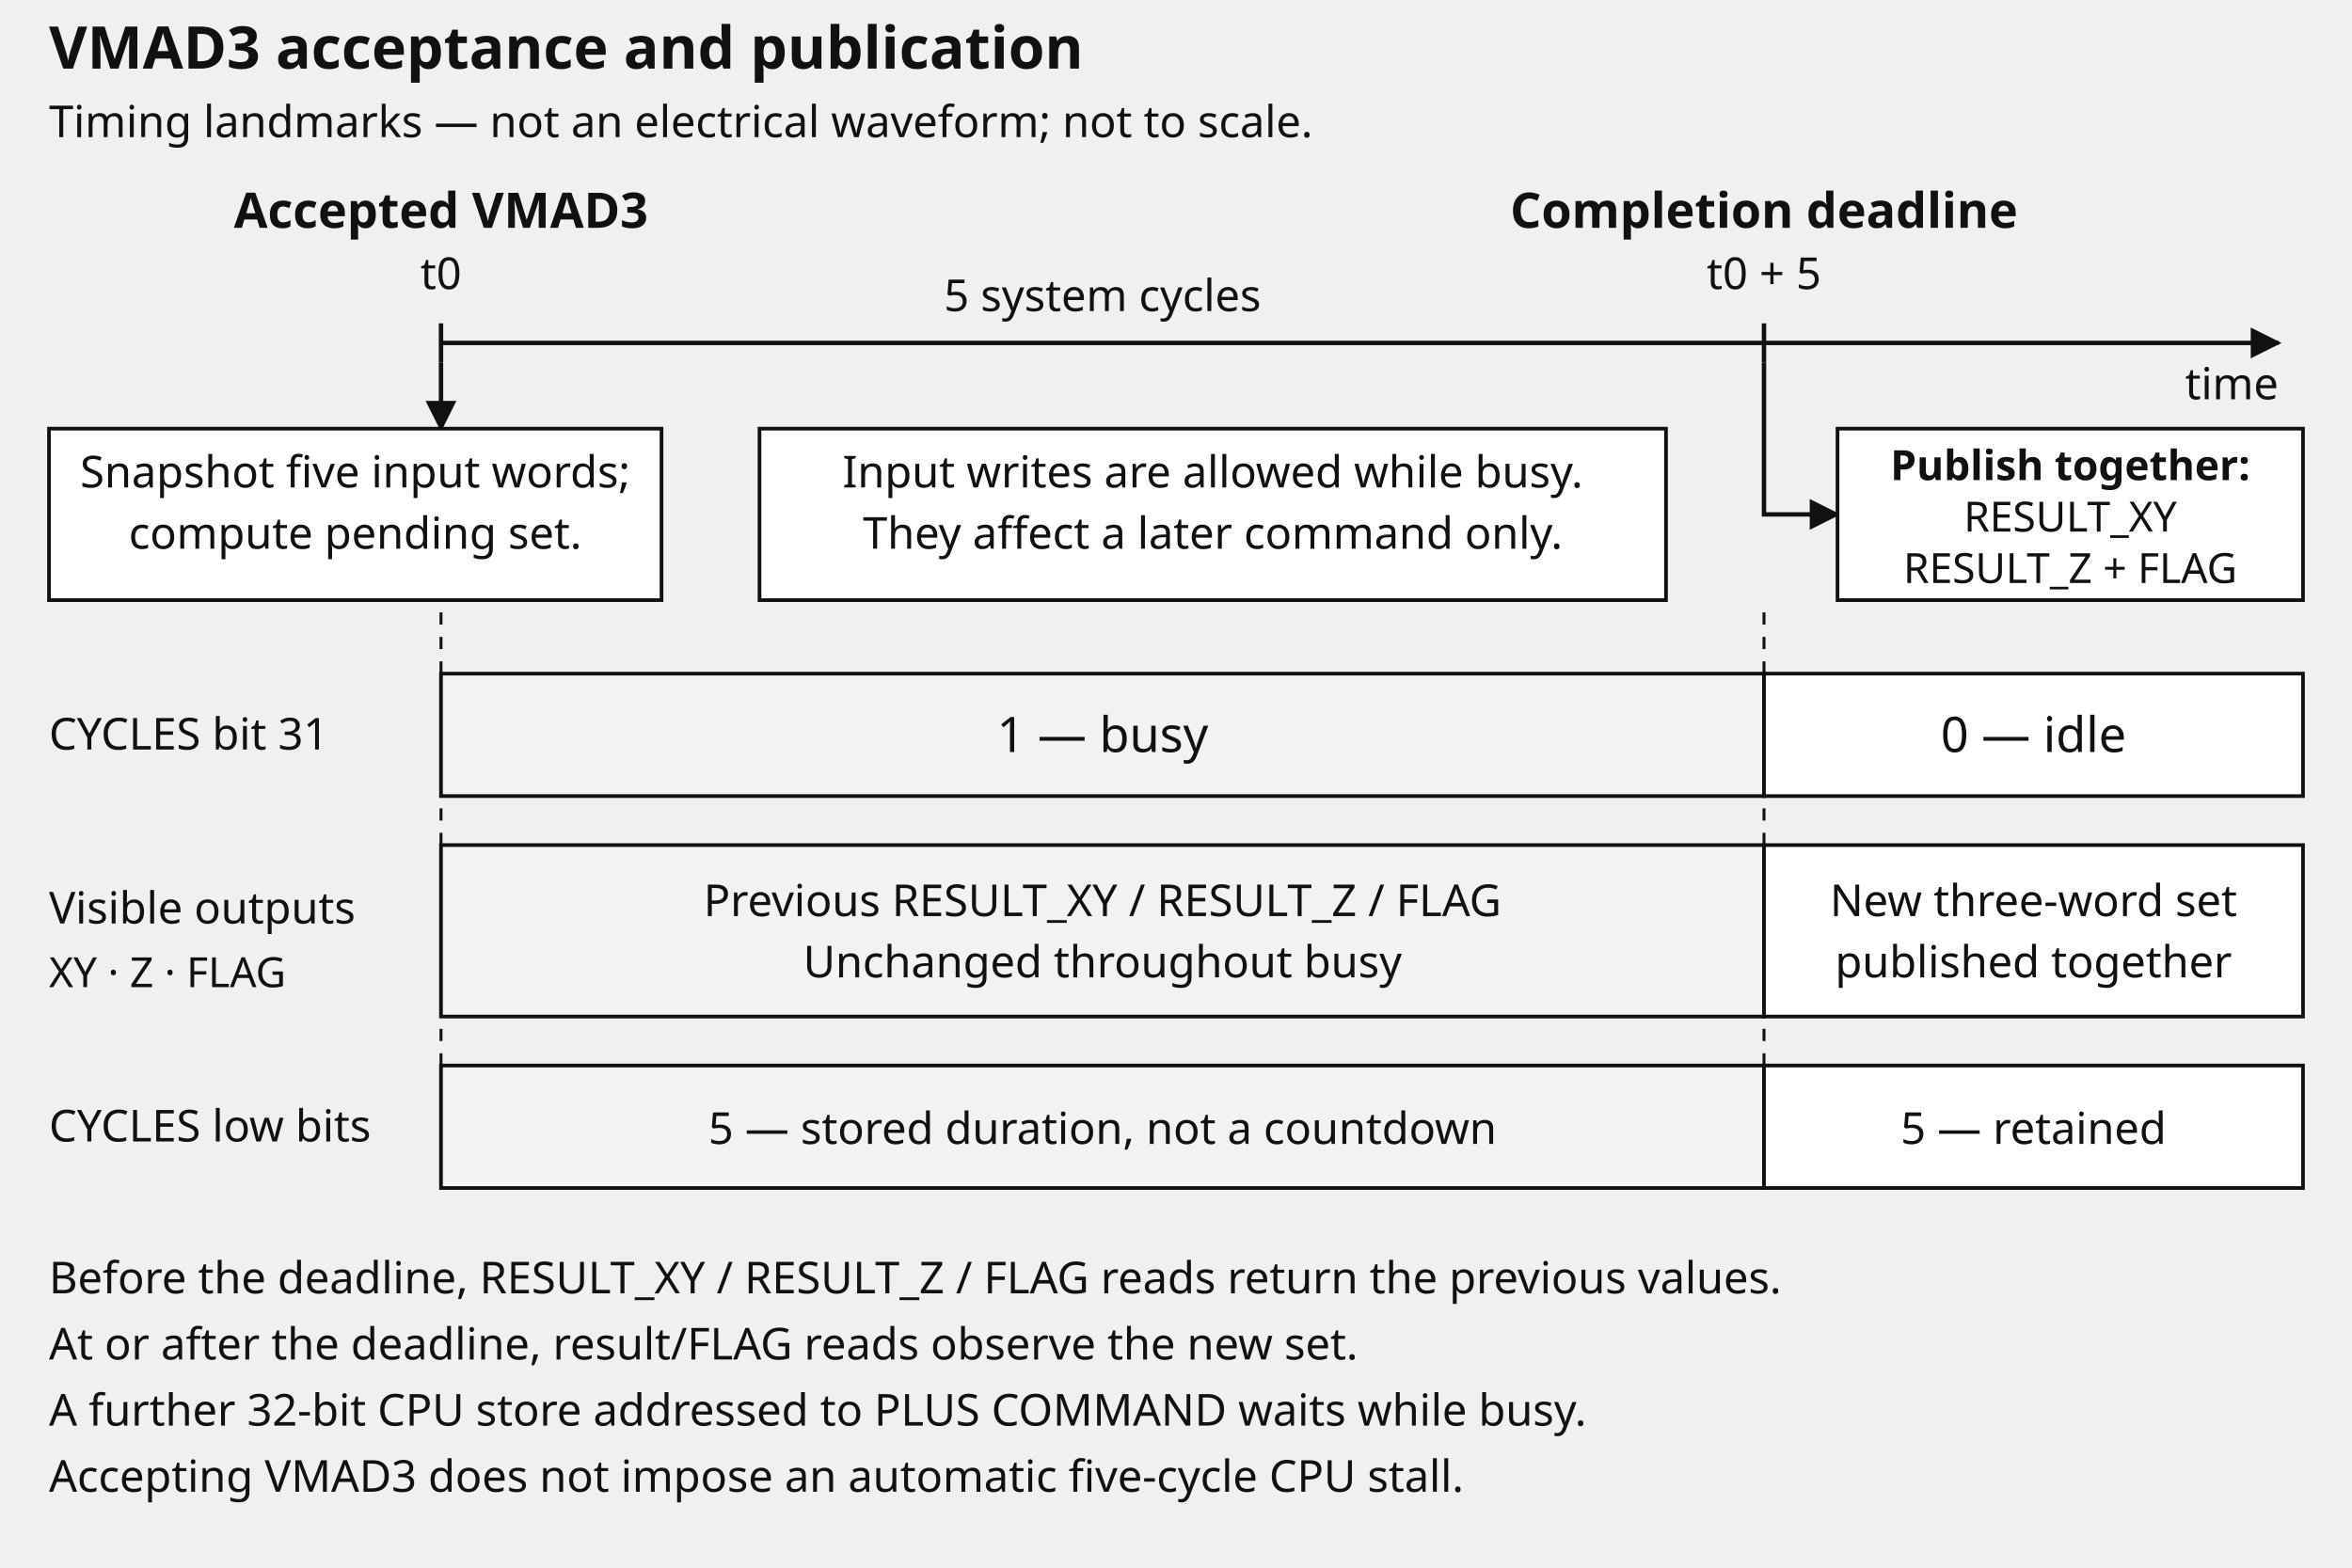
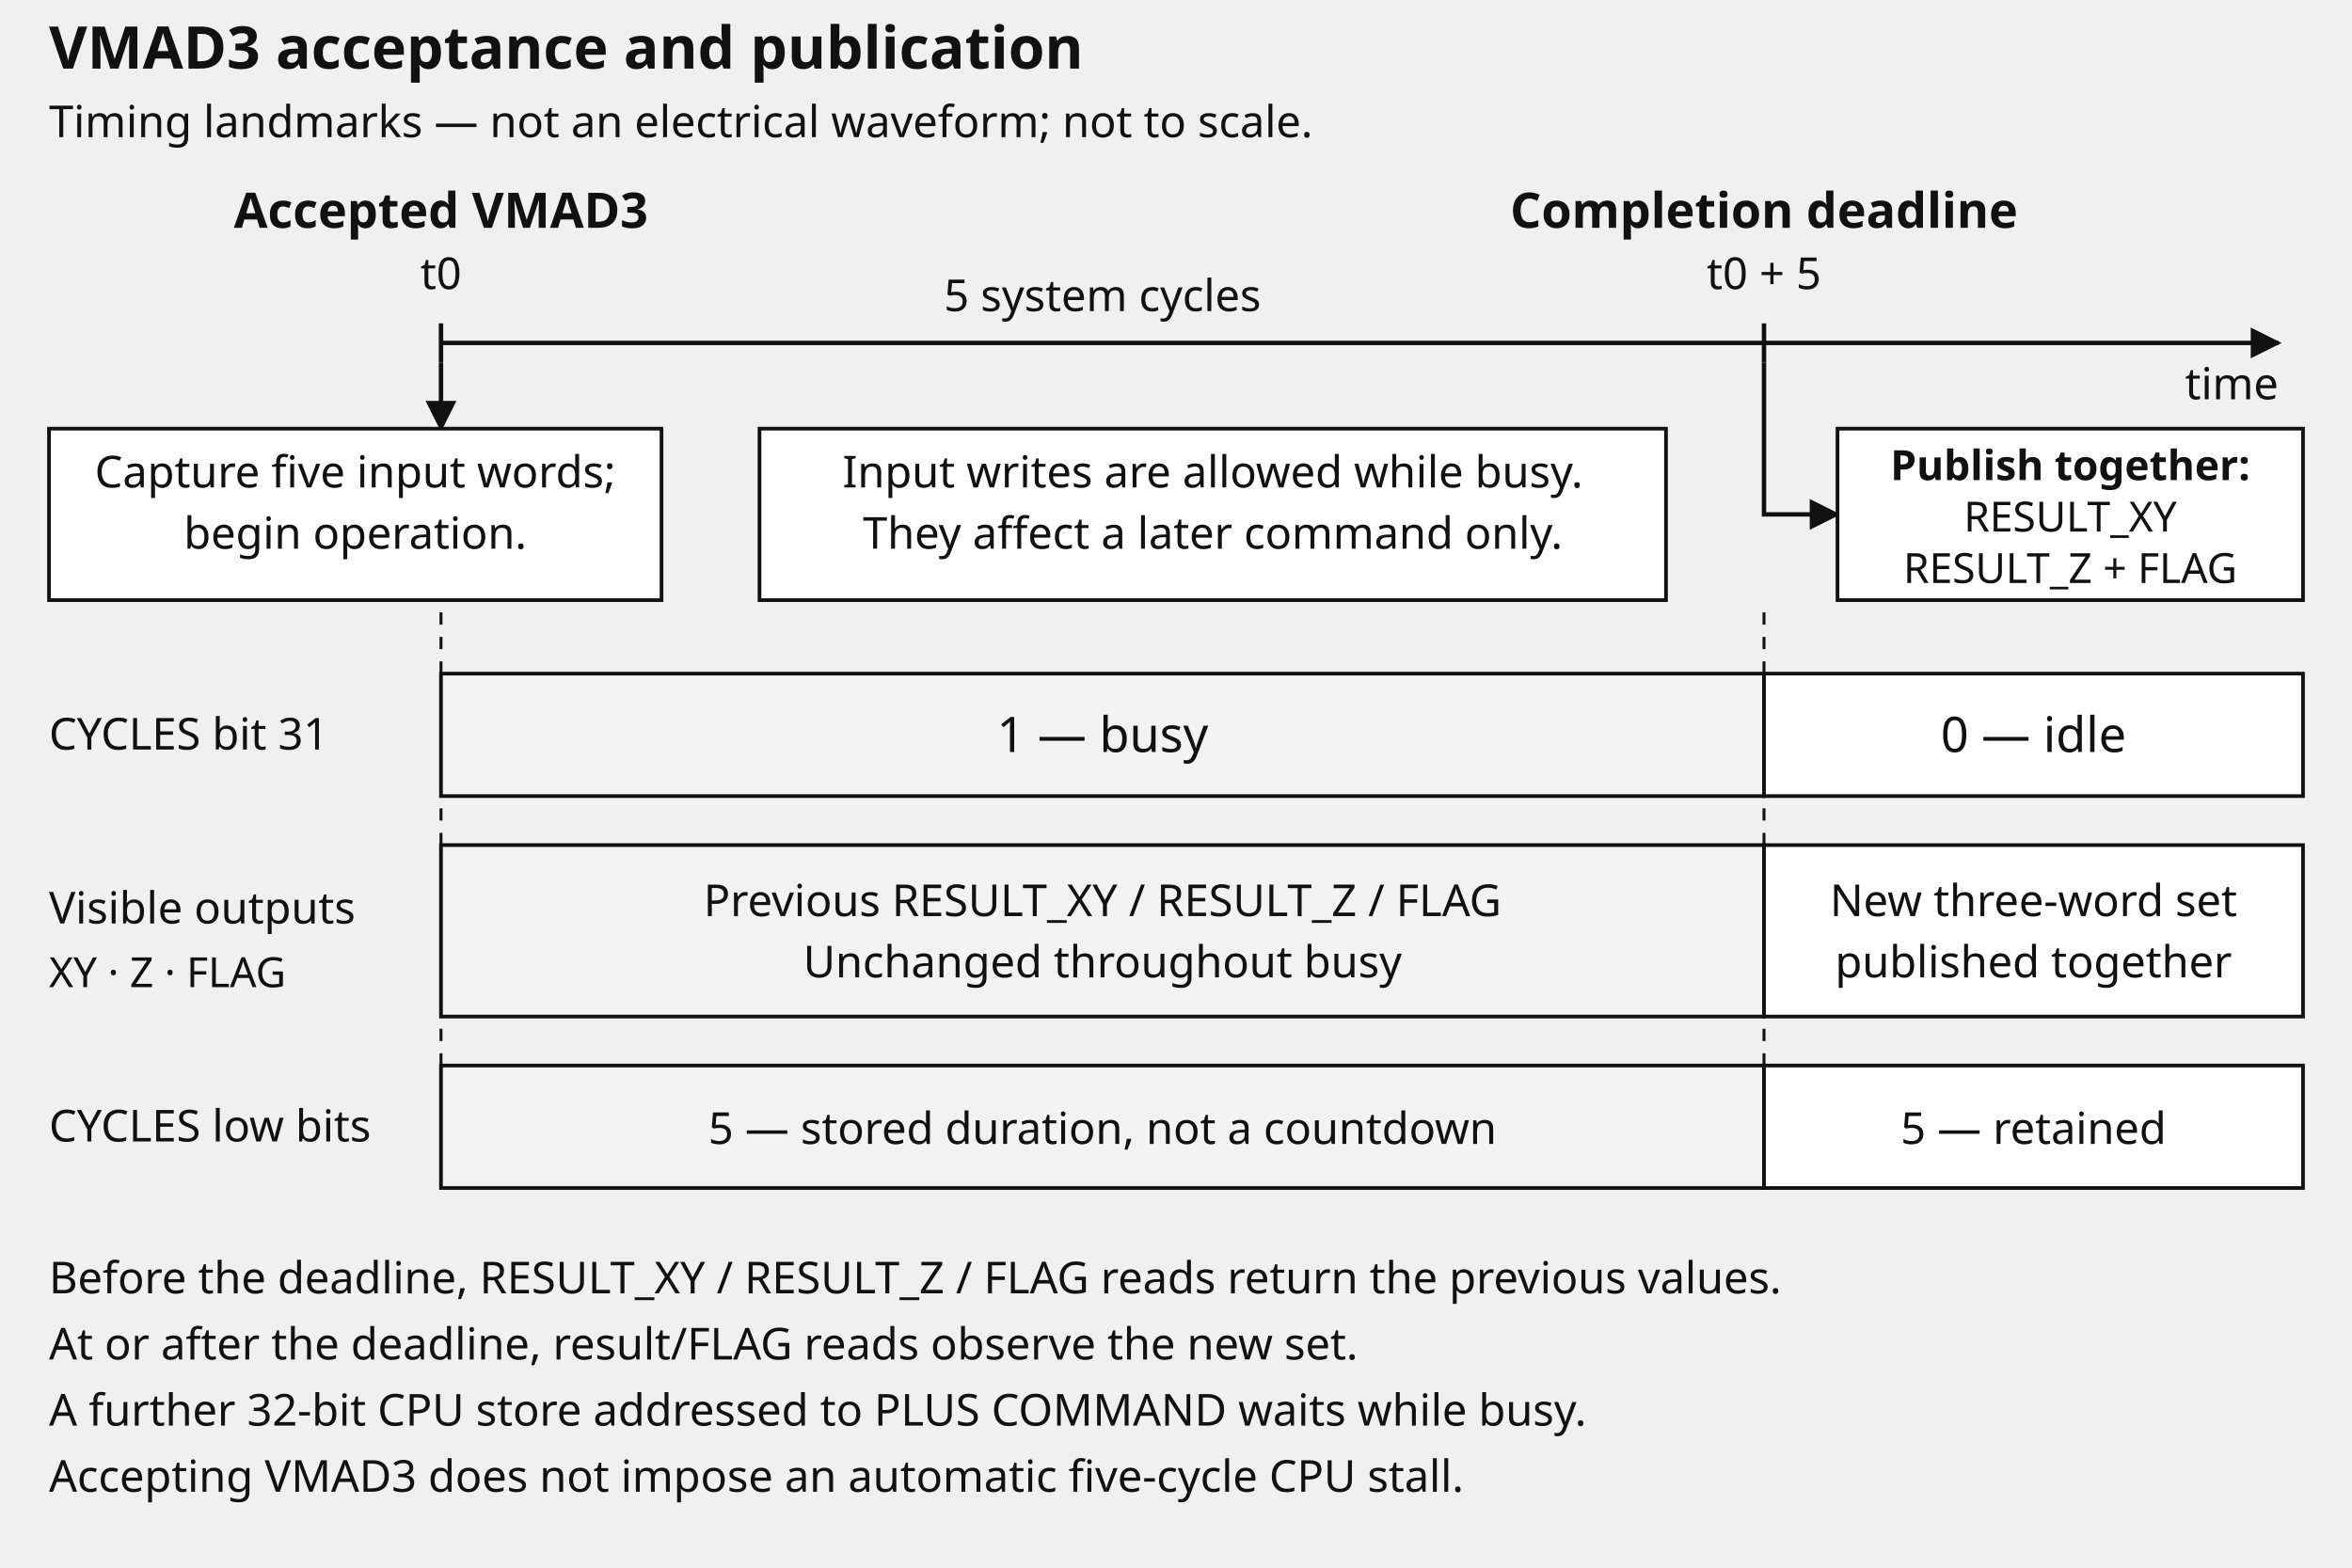
<svg xmlns="http://www.w3.org/2000/svg" viewBox="0 0 960 640" role="img" aria-labelledby="gte-plus-timing-title gte-plus-timing-desc">
  <defs>
    <marker id="gte-plus-timing-arrow" viewBox="0 0 10 10" refX="9" refY="5" markerWidth="7" markerHeight="7" orient="auto-start-reverse">
      <path d="M 0 0 L 10 5 L 0 10 Z" fill="#111" />
    </marker>
  </defs>
  <g fill="none" stroke="#111" stroke-width="1.8">
    <path d="M 180 140 H 930" marker-end="url(#gte-plus-timing-arrow)" />
    <path d="M 180 132 V 148 M 720 132 V 148" />
    <path d="M 180 148 V 175" marker-end="url(#gte-plus-timing-arrow)" />
    <path d="M 720 148 V 210 H 750" marker-end="url(#gte-plus-timing-arrow)" />
    <path d="M 180 250 V 490 M 720 250 V 490" stroke-width="1.2" stroke-dasharray="5 5" />
  </g>
  <g fill="#fff" stroke="#111" stroke-width="1.5">
    <rect x="20" y="175" width="250" height="70" />
    <rect x="310" y="175" width="370" height="70" />
    <rect x="750" y="175" width="190" height="70" />
    <rect x="180" y="275" width="540" height="50" fill="#f2f2f2" />
    <rect x="720" y="275" width="220" height="50" />
    <rect x="180" y="345" width="540" height="70" fill="#f2f2f2" />
    <rect x="720" y="345" width="220" height="70" />
    <rect x="180" y="435" width="540" height="50" fill="#f2f2f2" />
    <rect x="720" y="435" width="220" height="50" />
  </g>
  <g fill="#111" font-family="sans-serif" font-size="20" text-anchor="middle">
    <text x="20" y="28" text-anchor="start" font-size="24" font-weight="bold">VMAD3 acceptance and publication</text>
    <text x="20" y="56" text-anchor="start" font-size="18">Timing landmarks — not an electrical waveform; not to scale.</text>
    <text x="180" y="93" font-weight="bold">Accepted VMAD3</text>
    <text x="180" y="118" font-size="18">t0</text>
    <text x="450" y="127" font-size="18">5 system cycles</text>
    <text x="720" y="93" font-weight="bold">Completion deadline</text>
    <text x="720" y="118" font-size="18">t0 + 5</text>
    <text x="930" y="163" text-anchor="end" font-size="18">time</text>
-     <text x="145" y="199" font-size="18">Snapshot five input words;</text>
-     <text x="145" y="224" font-size="18">compute pending set.</text>
+     <text x="145" y="199" font-size="18">Capture five input words;</text>
+     <text x="145" y="224" font-size="18">begin operation.</text>
    <text x="495" y="199" font-size="18">Input writes are allowed while busy.</text>
    <text x="495" y="224" font-size="18">They affect a later command only.</text>
    <text x="845" y="196" font-size="17" font-weight="bold">Publish together:</text>
    <text x="845" y="217" font-size="17">RESULT_XY</text>
    <text x="845" y="238" font-size="17">RESULT_Z + FLAG</text>
    <text x="20" y="306" text-anchor="start" font-size="18">CYCLES bit 31</text>
    <text x="450" y="307">1 — busy</text>
    <text x="830" y="307">0 — idle</text>
    <text x="20" y="377" text-anchor="start" font-size="18">Visible outputs</text>
    <text x="20" y="403" text-anchor="start" font-size="17">XY · Z · FLAG</text>
    <text x="450" y="374" font-size="18">Previous RESULT_XY / RESULT_Z / FLAG</text>
    <text x="450" y="399" font-size="18">Unchanged throughout busy</text>
    <text x="830" y="374" font-size="18">New three-word set</text>
    <text x="830" y="399" font-size="18">published together</text>
    <text x="20" y="466" text-anchor="start" font-size="18">CYCLES low bits</text>
    <text x="450" y="467" font-size="18">5 — stored duration, not a countdown</text>
    <text x="830" y="467" font-size="18">5 — retained</text>
    <text x="20" y="528" text-anchor="start" font-size="18">Before the deadline, RESULT_XY / RESULT_Z / FLAG reads return the previous values.</text>
    <text x="20" y="555" text-anchor="start" font-size="18">At or after the deadline, result/FLAG reads observe the new set.</text>
    <text x="20" y="582" text-anchor="start" font-size="18">A further 32-bit CPU store addressed to PLUS COMMAND waits while busy.</text>
    <text x="20" y="609" text-anchor="start" font-size="18">Accepting VMAD3 does not impose an automatic five-cycle CPU stall.</text>
  </g>
</svg>
